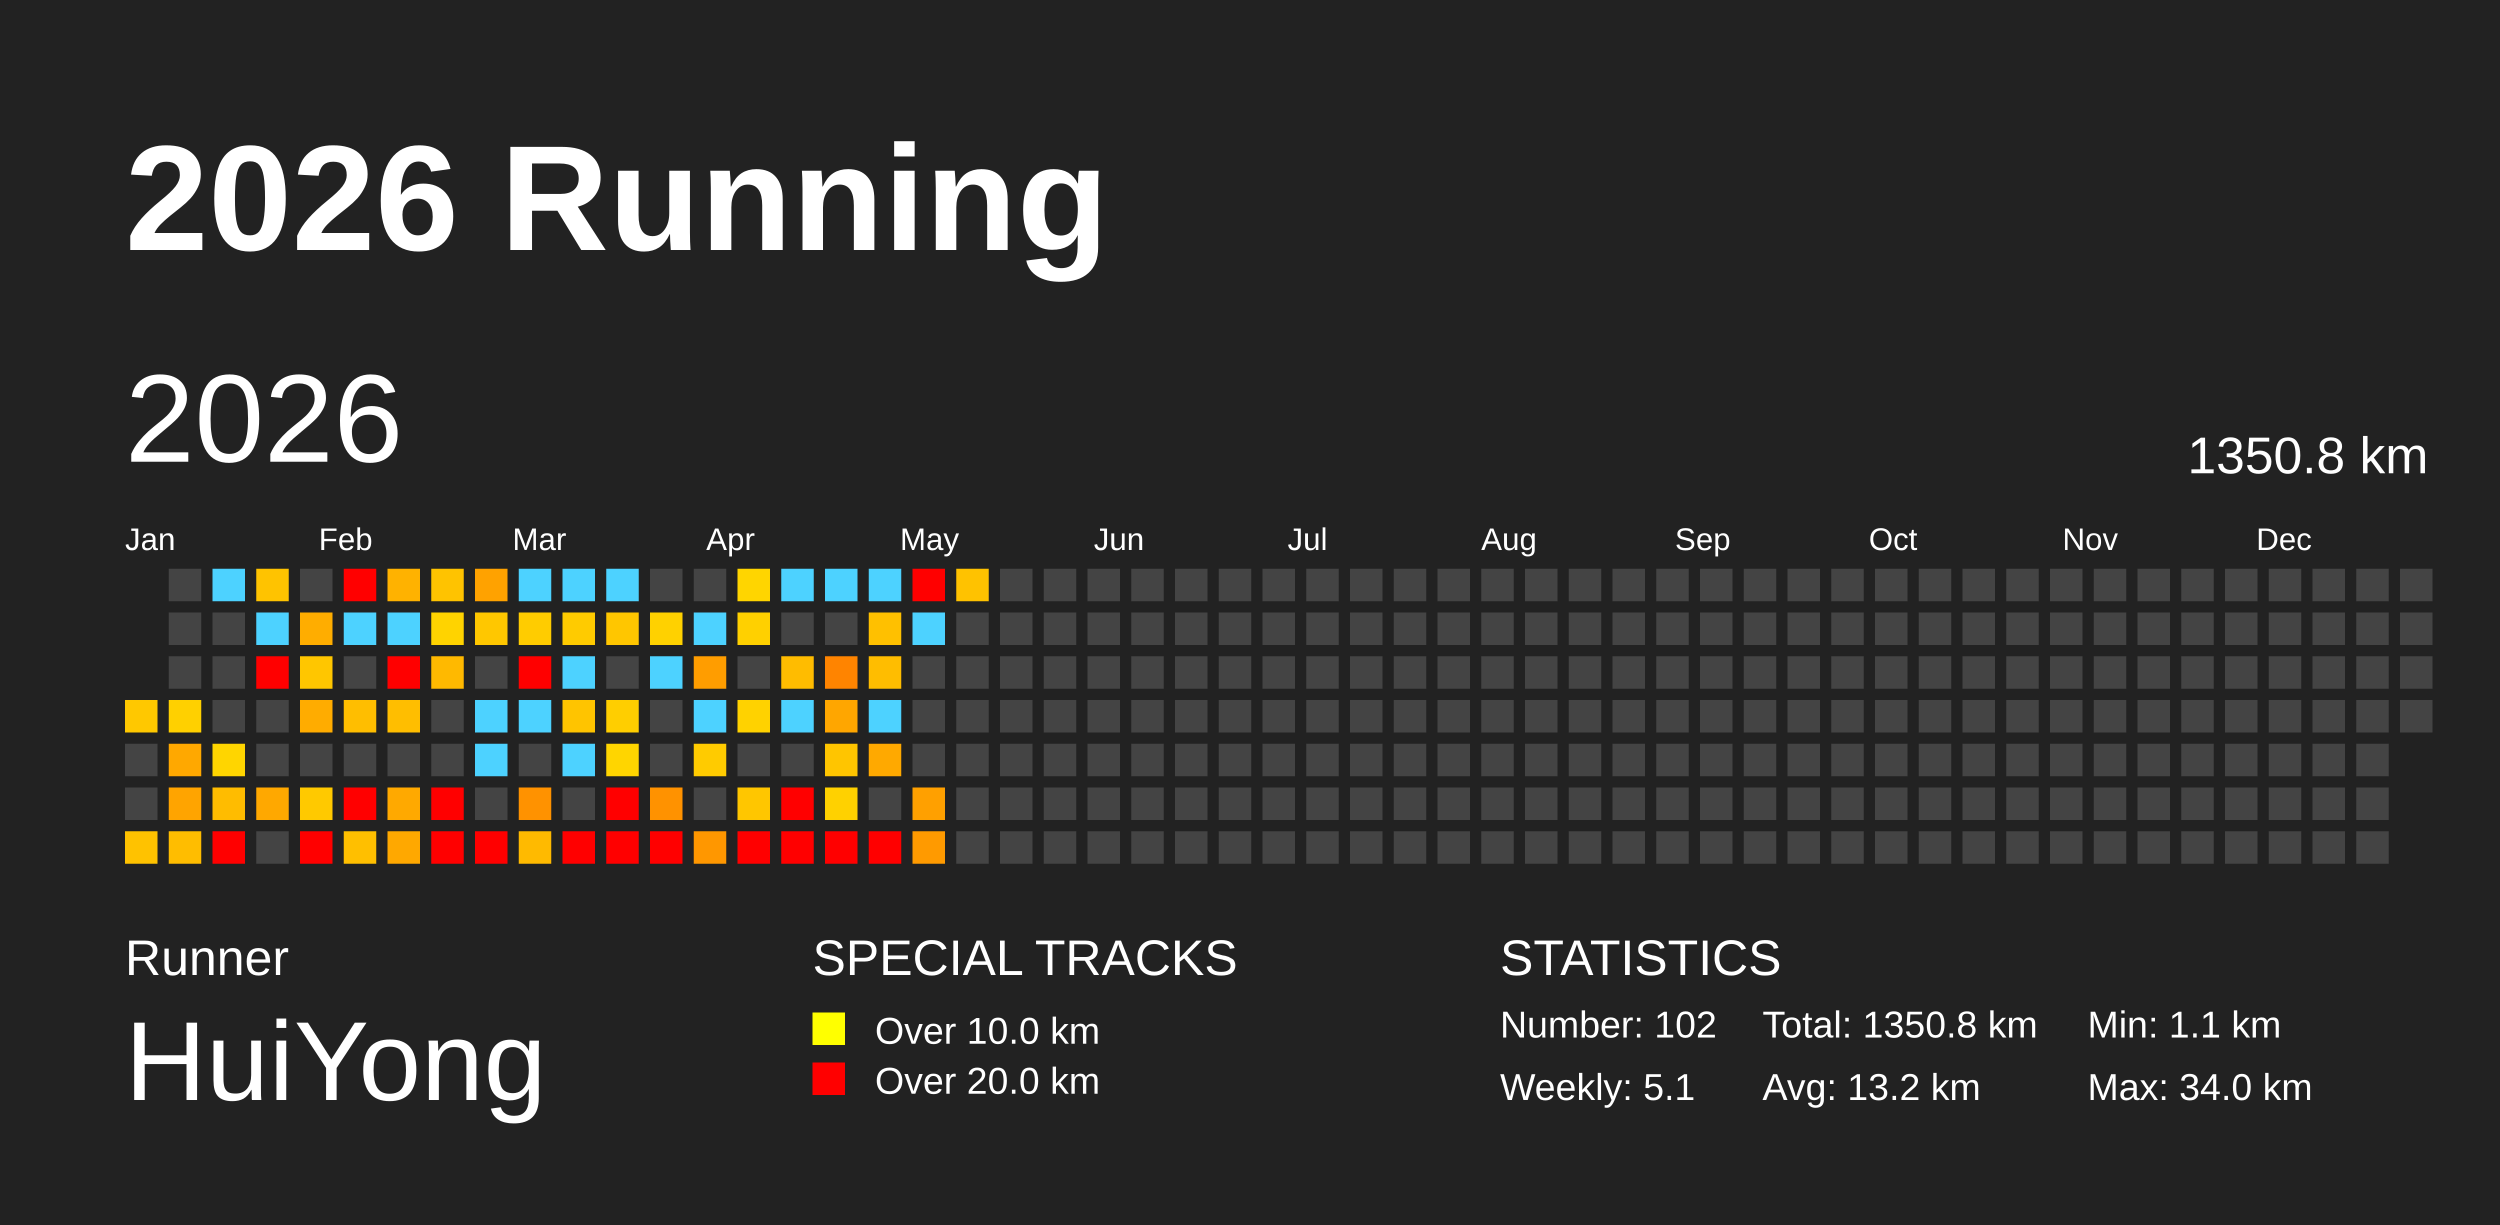
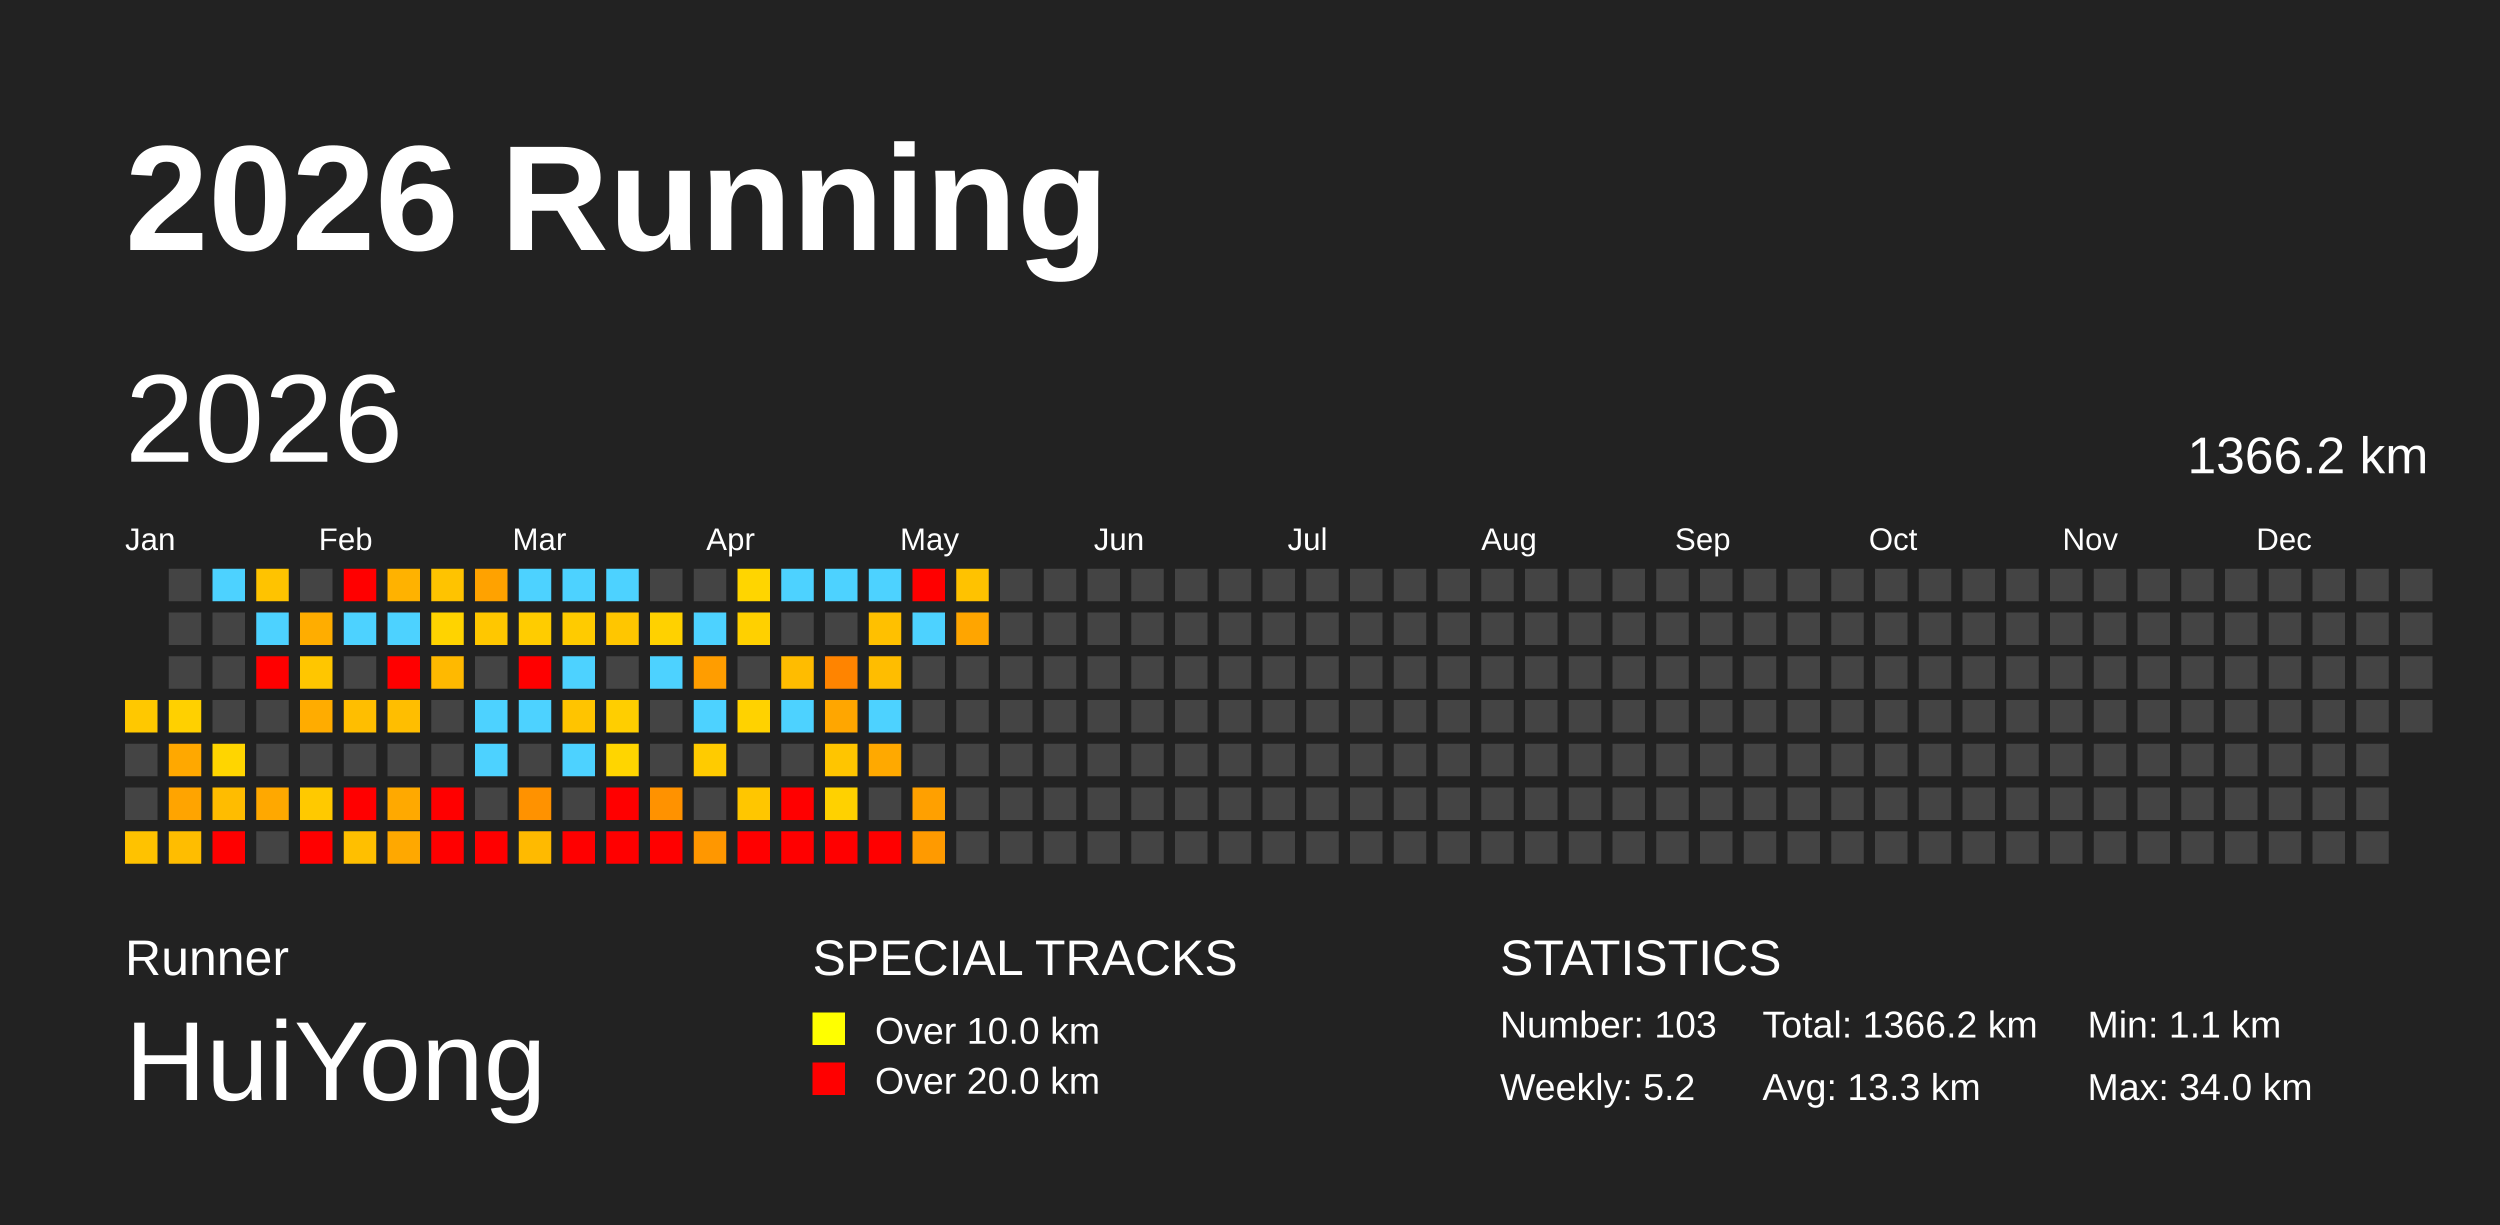
<svg xmlns="http://www.w3.org/2000/svg" baseProfile="full" height="98mm" version="1.1" viewBox="0,0,200,98" width="200mm">
  <defs />
  <rect fill="#222222" height="98" width="200" x="0" y="0" />
  <text fill="#FFFFFF" style="font-size:12px; font-family:Arial; font-weight:bold;" x="10" y="20">2026 Running</text>
  <text fill="#FFFFFF" style="font-size:4px; font-family:Arial" x="10" y="78">Runner</text>
  <text fill="#FFFFFF" style="font-size:9px; font-family:Arial" x="10" y="88">HuiYong</text>
  <text fill="#FFFFFF" style="font-size:4px; font-family:Arial" x="65" y="78">SPECIAL TRACKS</text>
  <rect fill="yellow" height="2.6" width="2.6" x="65" y="81" />
  <text fill="#FFFFFF" style="font-size:3px; font-family:Arial" x="70" y="83.5">Over 10.0 km</text>
  <rect fill="red" height="2.6" width="2.6" x="65" y="85" />
  <text fill="#FFFFFF" style="font-size:3px; font-family:Arial" x="70" y="87.5">Over 20.0 km</text>
  <text fill="#FFFFFF" style="font-size:4px; font-family:Arial" x="120" y="78">STATISTICS</text>
-   <text fill="#FFFFFF" style="font-size:3px; font-family:Arial" x="120" y="83">Number: 102</text>
-   <text fill="#FFFFFF" style="font-size:3px; font-family:Arial" x="120" y="88">Weekly: 5.1</text>
-   <text fill="#FFFFFF" style="font-size:3px; font-family:Arial" x="141" y="83">Total: 1350.8 km</text>
-   <text fill="#FFFFFF" style="font-size:3px; font-family:Arial" x="141" y="88">Avg: 13.2 km</text>
+   <text fill="#FFFFFF" style="font-size:3px; font-family:Arial" x="120" y="83">Number: 103</text>
+   <text fill="#FFFFFF" style="font-size:3px; font-family:Arial" x="120" y="88">Weekly: 5.2</text>
+   <text fill="#FFFFFF" style="font-size:3px; font-family:Arial" x="141" y="83">Total: 1366.2 km</text>
+   <text fill="#FFFFFF" style="font-size:3px; font-family:Arial" x="141" y="88">Avg: 13.3 km</text>
  <text fill="#FFFFFF" style="font-size:3px; font-family:Arial" x="167" y="83">Min: 1.1 km</text>
  <text fill="#FFFFFF" style="font-size:3px; font-family:Arial" x="167" y="88">Max: 34.0 km</text>
  <text dominant-baseline="hanging" fill="#FFFFFF" style="font-size:10.0px; font-family:Arial;" x="10" y="30">2026</text>
-   <text dominant-baseline="hanging" fill="#FFFFFF" style="font-size:4.125px; font-family:Arial;" x="175" y="35">1350.8 km</text>
+   <text dominant-baseline="hanging" fill="#FFFFFF" style="font-size:4.125px; font-family:Arial;" x="175" y="35">1366.2 km</text>
  <text fill="#FFFFFF" style="font-size:2.5px; font-family:Arial" x="10.0" y="44">Jan</text>
  <text fill="#FFFFFF" style="font-size:2.5px; font-family:Arial" x="25.5" y="44">Feb</text>
  <text fill="#FFFFFF" style="font-size:2.5px; font-family:Arial" x="41.0" y="44">Mar</text>
  <text fill="#FFFFFF" style="font-size:2.5px; font-family:Arial" x="56.5" y="44">Apr</text>
  <text fill="#FFFFFF" style="font-size:2.5px; font-family:Arial" x="72.0" y="44">May</text>
  <text fill="#FFFFFF" style="font-size:2.5px; font-family:Arial" x="87.5" y="44">Jun</text>
  <text fill="#FFFFFF" style="font-size:2.5px; font-family:Arial" x="103.0" y="44">Jul</text>
  <text fill="#FFFFFF" style="font-size:2.5px; font-family:Arial" x="118.5" y="44">Aug</text>
  <text fill="#FFFFFF" style="font-size:2.5px; font-family:Arial" x="134.0" y="44">Sep</text>
  <text fill="#FFFFFF" style="font-size:2.5px; font-family:Arial" x="149.5" y="44">Oct</text>
  <text fill="#FFFFFF" style="font-size:2.5px; font-family:Arial" x="165.0" y="44">Nov</text>
  <text fill="#FFFFFF" style="font-size:2.5px; font-family:Arial" x="180.5" y="44">Dec</text>
  <rect fill="#ffc800" height="2.6" width="2.6" x="10.0" y="56.0" />
  <rect fill="#444444" height="2.6" width="2.6" x="10.0" y="59.5" />
  <rect fill="#444444" height="2.6" width="2.6" x="10.0" y="63.0" />
  <rect fill="#ffc200" height="2.6" width="2.6" x="10.0" y="66.5" />
  <rect fill="#444444" height="2.6" width="2.6" x="13.5" y="45.5" />
  <rect fill="#444444" height="2.6" width="2.6" x="13.5" y="49.0" />
  <rect fill="#444444" height="2.6" width="2.6" x="13.5" y="52.5" />
  <rect fill="#ffd000" height="2.6" width="2.6" x="13.5" y="56.0" />
  <rect fill="#ffa800" height="2.6" width="2.6" x="13.5" y="59.5" />
  <rect fill="#ffa400" height="2.6" width="2.6" x="13.5" y="63.0" />
  <rect fill="#ffbd00" height="2.6" width="2.6" x="13.5" y="66.5" />
  <rect fill="#4dd2ff" height="2.6" width="2.6" x="17.0" y="45.5" />
  <rect fill="#444444" height="2.6" width="2.6" x="17.0" y="49.0" />
  <rect fill="#444444" height="2.6" width="2.6" x="17.0" y="52.5" />
  <rect fill="#444444" height="2.6" width="2.6" x="17.0" y="56.0" />
  <rect fill="#ffd500" height="2.6" width="2.6" x="17.0" y="59.5" />
  <rect fill="#ffbc00" height="2.6" width="2.6" x="17.0" y="63.0" />
  <rect fill="red" height="2.6" width="2.6" x="17.0" y="66.5" />
  <rect fill="#ffc300" height="2.6" width="2.6" x="20.5" y="45.5" />
  <rect fill="#4dd2ff" height="2.6" width="2.6" x="20.5" y="49.0" />
  <rect fill="red" height="2.6" width="2.6" x="20.5" y="52.5" />
  <rect fill="#444444" height="2.6" width="2.6" x="20.5" y="56.0" />
  <rect fill="#444444" height="2.6" width="2.6" x="20.5" y="59.5" />
  <rect fill="#ffa800" height="2.6" width="2.6" x="20.5" y="63.0" />
  <rect fill="#444444" height="2.6" width="2.6" x="20.5" y="66.5" />
  <rect fill="#444444" height="2.6" width="2.6" x="24.0" y="45.5" />
  <rect fill="#ffad00" height="2.6" width="2.6" x="24.0" y="49.0" />
  <rect fill="#ffc600" height="2.6" width="2.6" x="24.0" y="52.5" />
  <rect fill="#ffac00" height="2.6" width="2.6" x="24.0" y="56.0" />
  <rect fill="#444444" height="2.6" width="2.6" x="24.0" y="59.5" />
  <rect fill="#ffc900" height="2.6" width="2.6" x="24.0" y="63.0" />
  <rect fill="red" height="2.6" width="2.6" x="24.0" y="66.5" />
  <rect fill="red" height="2.6" width="2.6" x="27.5" y="45.5" />
  <rect fill="#4dd2ff" height="2.6" width="2.6" x="27.5" y="49.0" />
  <rect fill="#444444" height="2.6" width="2.6" x="27.5" y="52.5" />
  <rect fill="#ffbe00" height="2.6" width="2.6" x="27.5" y="56.0" />
  <rect fill="#444444" height="2.6" width="2.6" x="27.5" y="59.5" />
  <rect fill="red" height="2.6" width="2.6" x="27.5" y="63.0" />
  <rect fill="#ffbf00" height="2.6" width="2.6" x="27.5" y="66.5" />
  <rect fill="#ffb200" height="2.6" width="2.6" x="31.0" y="45.5" />
  <rect fill="#4dd2ff" height="2.6" width="2.6" x="31.0" y="49.0" />
  <rect fill="red" height="2.6" width="2.6" x="31.0" y="52.5" />
  <rect fill="#ffbe00" height="2.6" width="2.6" x="31.0" y="56.0" />
  <rect fill="#444444" height="2.6" width="2.6" x="31.0" y="59.5" />
  <rect fill="#ffa900" height="2.6" width="2.6" x="31.0" y="63.0" />
  <rect fill="#ffa800" height="2.6" width="2.6" x="31.0" y="66.5" />
  <rect fill="#ffc300" height="2.6" width="2.6" x="34.5" y="45.5" />
  <rect fill="#ffd300" height="2.6" width="2.6" x="34.5" y="49.0" />
  <rect fill="#ffb900" height="2.6" width="2.6" x="34.5" y="52.5" />
  <rect fill="#444444" height="2.6" width="2.6" x="34.5" y="56.0" />
  <rect fill="#444444" height="2.6" width="2.6" x="34.5" y="59.5" />
  <rect fill="red" height="2.6" width="2.6" x="34.5" y="63.0" />
  <rect fill="red" height="2.6" width="2.6" x="34.5" y="66.5" />
  <rect fill="#ffa200" height="2.6" width="2.6" x="38.0" y="45.5" />
  <rect fill="#ffc700" height="2.6" width="2.6" x="38.0" y="49.0" />
  <rect fill="#444444" height="2.6" width="2.6" x="38.0" y="52.5" />
  <rect fill="#4dd2ff" height="2.6" width="2.6" x="38.0" y="56.0" />
  <rect fill="#4dd2ff" height="2.6" width="2.6" x="38.0" y="59.5" />
  <rect fill="#444444" height="2.6" width="2.6" x="38.0" y="63.0" />
  <rect fill="red" height="2.6" width="2.6" x="38.0" y="66.5" />
  <rect fill="#4dd2ff" height="2.6" width="2.6" x="41.5" y="45.5" />
  <rect fill="#ffcc00" height="2.6" width="2.6" x="41.5" y="49.0" />
  <rect fill="red" height="2.6" width="2.6" x="41.5" y="52.5" />
  <rect fill="#4dd2ff" height="2.6" width="2.6" x="41.5" y="56.0" />
  <rect fill="#444444" height="2.6" width="2.6" x="41.5" y="59.5" />
  <rect fill="#ff9200" height="2.6" width="2.6" x="41.5" y="63.0" />
  <rect fill="#ffba00" height="2.6" width="2.6" x="41.5" y="66.5" />
  <rect fill="#4dd2ff" height="2.6" width="2.6" x="45.0" y="45.5" />
  <rect fill="#ffcb00" height="2.6" width="2.6" x="45.0" y="49.0" />
  <rect fill="#4dd2ff" height="2.6" width="2.6" x="45.0" y="52.5" />
  <rect fill="#ffc400" height="2.6" width="2.6" x="45.0" y="56.0" />
  <rect fill="#4dd2ff" height="2.6" width="2.6" x="45.0" y="59.5" />
  <rect fill="#444444" height="2.6" width="2.6" x="45.0" y="63.0" />
  <rect fill="red" height="2.6" width="2.6" x="45.0" y="66.5" />
  <rect fill="#4dd2ff" height="2.6" width="2.6" x="48.5" y="45.5" />
  <rect fill="#ffc600" height="2.6" width="2.6" x="48.5" y="49.0" />
  <rect fill="#444444" height="2.6" width="2.6" x="48.5" y="52.5" />
  <rect fill="#ffce00" height="2.6" width="2.6" x="48.5" y="56.0" />
  <rect fill="#ffd500" height="2.6" width="2.6" x="48.5" y="59.5" />
  <rect fill="red" height="2.6" width="2.6" x="48.5" y="63.0" />
  <rect fill="red" height="2.6" width="2.6" x="48.5" y="66.5" />
  <rect fill="#444444" height="2.6" width="2.6" x="52.0" y="45.5" />
  <rect fill="#ffd100" height="2.6" width="2.6" x="52.0" y="49.0" />
  <rect fill="#4dd2ff" height="2.6" width="2.6" x="52.0" y="52.5" />
  <rect fill="#444444" height="2.6" width="2.6" x="52.0" y="56.0" />
  <rect fill="#444444" height="2.6" width="2.6" x="52.0" y="59.5" />
  <rect fill="#ff9200" height="2.6" width="2.6" x="52.0" y="63.0" />
  <rect fill="red" height="2.6" width="2.6" x="52.0" y="66.5" />
  <rect fill="#444444" height="2.6" width="2.6" x="55.5" y="45.5" />
  <rect fill="#4dd2ff" height="2.6" width="2.6" x="55.5" y="49.0" />
  <rect fill="#ff9d00" height="2.6" width="2.6" x="55.5" y="52.5" />
  <rect fill="#4dd2ff" height="2.6" width="2.6" x="55.5" y="56.0" />
  <rect fill="#ffcb00" height="2.6" width="2.6" x="55.5" y="59.5" />
  <rect fill="#444444" height="2.6" width="2.6" x="55.5" y="63.0" />
  <rect fill="#ff9700" height="2.6" width="2.6" x="55.5" y="66.5" />
  <rect fill="#ffd500" height="2.6" width="2.6" x="59.0" y="45.5" />
  <rect fill="#ffd000" height="2.6" width="2.6" x="59.0" y="49.0" />
  <rect fill="#444444" height="2.6" width="2.6" x="59.0" y="52.5" />
  <rect fill="#ffd200" height="2.6" width="2.6" x="59.0" y="56.0" />
  <rect fill="#444444" height="2.6" width="2.6" x="59.0" y="59.5" />
  <rect fill="#ffc600" height="2.6" width="2.6" x="59.0" y="63.0" />
  <rect fill="red" height="2.6" width="2.6" x="59.0" y="66.5" />
  <rect fill="#4dd2ff" height="2.6" width="2.6" x="62.5" y="45.5" />
  <rect fill="#444444" height="2.6" width="2.6" x="62.5" y="49.0" />
  <rect fill="#ffbc00" height="2.6" width="2.6" x="62.5" y="52.5" />
  <rect fill="#4dd2ff" height="2.6" width="2.6" x="62.5" y="56.0" />
  <rect fill="#444444" height="2.6" width="2.6" x="62.5" y="59.5" />
  <rect fill="red" height="2.6" width="2.6" x="62.5" y="63.0" />
  <rect fill="red" height="2.6" width="2.6" x="62.5" y="66.5" />
  <rect fill="#4dd2ff" height="2.6" width="2.6" x="66.0" y="45.5" />
  <rect fill="#444444" height="2.6" width="2.6" x="66.0" y="49.0" />
  <rect fill="#ff8400" height="2.6" width="2.6" x="66.0" y="52.5" />
  <rect fill="#ffa600" height="2.6" width="2.6" x="66.0" y="56.0" />
  <rect fill="#ffc500" height="2.6" width="2.6" x="66.0" y="59.5" />
  <rect fill="#ffd100" height="2.6" width="2.6" x="66.0" y="63.0" />
  <rect fill="red" height="2.6" width="2.6" x="66.0" y="66.5" />
  <rect fill="#4dd2ff" height="2.6" width="2.6" x="69.5" y="45.5" />
  <rect fill="#ffc000" height="2.6" width="2.6" x="69.5" y="49.0" />
  <rect fill="#ffbd00" height="2.6" width="2.6" x="69.5" y="52.5" />
  <rect fill="#4dd2ff" height="2.6" width="2.6" x="69.5" y="56.0" />
  <rect fill="#ffa900" height="2.6" width="2.6" x="69.5" y="59.5" />
  <rect fill="#444444" height="2.6" width="2.6" x="69.5" y="63.0" />
  <rect fill="red" height="2.6" width="2.6" x="69.5" y="66.5" />
  <rect fill="red" height="2.6" width="2.6" x="73.0" y="45.5" />
  <rect fill="#4dd2ff" height="2.6" width="2.6" x="73.0" y="49.0" />
  <rect fill="#444444" height="2.6" width="2.6" x="73.0" y="52.5" />
  <rect fill="#444444" height="2.6" width="2.6" x="73.0" y="56.0" />
  <rect fill="#444444" height="2.6" width="2.6" x="73.0" y="59.5" />
  <rect fill="#ffa000" height="2.6" width="2.6" x="73.0" y="63.0" />
  <rect fill="#ff9a00" height="2.6" width="2.6" x="73.0" y="66.5" />
  <rect fill="#ffc200" height="2.6" width="2.6" x="76.5" y="45.5" />
-   <rect fill="#444444" height="2.6" width="2.6" x="76.5" y="49.0" />
+   <rect fill="#ffa500" height="2.6" width="2.6" x="76.5" y="49.0" />
  <rect fill="#444444" height="2.6" width="2.6" x="76.5" y="52.5" />
  <rect fill="#444444" height="2.6" width="2.6" x="76.5" y="56.0" />
  <rect fill="#444444" height="2.6" width="2.6" x="76.5" y="59.5" />
  <rect fill="#444444" height="2.6" width="2.6" x="76.5" y="63.0" />
  <rect fill="#444444" height="2.6" width="2.6" x="76.5" y="66.5" />
  <rect fill="#444444" height="2.6" width="2.6" x="80.0" y="45.5" />
  <rect fill="#444444" height="2.6" width="2.6" x="80.0" y="49.0" />
  <rect fill="#444444" height="2.6" width="2.6" x="80.0" y="52.5" />
  <rect fill="#444444" height="2.6" width="2.6" x="80.0" y="56.0" />
  <rect fill="#444444" height="2.6" width="2.6" x="80.0" y="59.5" />
  <rect fill="#444444" height="2.6" width="2.6" x="80.0" y="63.0" />
  <rect fill="#444444" height="2.6" width="2.6" x="80.0" y="66.5" />
  <rect fill="#444444" height="2.6" width="2.6" x="83.5" y="45.5" />
  <rect fill="#444444" height="2.6" width="2.6" x="83.5" y="49.0" />
  <rect fill="#444444" height="2.6" width="2.6" x="83.5" y="52.5" />
  <rect fill="#444444" height="2.6" width="2.6" x="83.5" y="56.0" />
  <rect fill="#444444" height="2.6" width="2.6" x="83.5" y="59.5" />
  <rect fill="#444444" height="2.6" width="2.6" x="83.5" y="63.0" />
  <rect fill="#444444" height="2.6" width="2.6" x="83.5" y="66.5" />
  <rect fill="#444444" height="2.6" width="2.6" x="87.0" y="45.5" />
  <rect fill="#444444" height="2.6" width="2.6" x="87.0" y="49.0" />
  <rect fill="#444444" height="2.6" width="2.6" x="87.0" y="52.5" />
  <rect fill="#444444" height="2.6" width="2.6" x="87.0" y="56.0" />
  <rect fill="#444444" height="2.6" width="2.6" x="87.0" y="59.5" />
  <rect fill="#444444" height="2.6" width="2.6" x="87.0" y="63.0" />
  <rect fill="#444444" height="2.6" width="2.6" x="87.0" y="66.5" />
  <rect fill="#444444" height="2.6" width="2.6" x="90.5" y="45.5" />
  <rect fill="#444444" height="2.6" width="2.6" x="90.5" y="49.0" />
  <rect fill="#444444" height="2.6" width="2.6" x="90.5" y="52.5" />
  <rect fill="#444444" height="2.6" width="2.6" x="90.5" y="56.0" />
  <rect fill="#444444" height="2.6" width="2.6" x="90.5" y="59.5" />
  <rect fill="#444444" height="2.6" width="2.6" x="90.5" y="63.0" />
  <rect fill="#444444" height="2.6" width="2.6" x="90.5" y="66.5" />
  <rect fill="#444444" height="2.6" width="2.6" x="94.0" y="45.5" />
  <rect fill="#444444" height="2.6" width="2.6" x="94.0" y="49.0" />
  <rect fill="#444444" height="2.6" width="2.6" x="94.0" y="52.5" />
  <rect fill="#444444" height="2.6" width="2.6" x="94.0" y="56.0" />
  <rect fill="#444444" height="2.6" width="2.6" x="94.0" y="59.5" />
  <rect fill="#444444" height="2.6" width="2.6" x="94.0" y="63.0" />
  <rect fill="#444444" height="2.6" width="2.6" x="94.0" y="66.5" />
  <rect fill="#444444" height="2.6" width="2.6" x="97.5" y="45.5" />
  <rect fill="#444444" height="2.6" width="2.6" x="97.5" y="49.0" />
  <rect fill="#444444" height="2.6" width="2.6" x="97.5" y="52.5" />
  <rect fill="#444444" height="2.6" width="2.6" x="97.5" y="56.0" />
  <rect fill="#444444" height="2.6" width="2.6" x="97.5" y="59.5" />
  <rect fill="#444444" height="2.6" width="2.6" x="97.5" y="63.0" />
  <rect fill="#444444" height="2.6" width="2.6" x="97.5" y="66.5" />
  <rect fill="#444444" height="2.6" width="2.6" x="101.0" y="45.5" />
  <rect fill="#444444" height="2.6" width="2.6" x="101.0" y="49.0" />
  <rect fill="#444444" height="2.6" width="2.6" x="101.0" y="52.5" />
  <rect fill="#444444" height="2.6" width="2.6" x="101.0" y="56.0" />
  <rect fill="#444444" height="2.6" width="2.6" x="101.0" y="59.5" />
  <rect fill="#444444" height="2.6" width="2.6" x="101.0" y="63.0" />
  <rect fill="#444444" height="2.6" width="2.6" x="101.0" y="66.5" />
  <rect fill="#444444" height="2.6" width="2.6" x="104.5" y="45.5" />
  <rect fill="#444444" height="2.6" width="2.6" x="104.5" y="49.0" />
  <rect fill="#444444" height="2.6" width="2.6" x="104.5" y="52.5" />
  <rect fill="#444444" height="2.6" width="2.6" x="104.5" y="56.0" />
  <rect fill="#444444" height="2.6" width="2.6" x="104.5" y="59.5" />
  <rect fill="#444444" height="2.6" width="2.6" x="104.5" y="63.0" />
  <rect fill="#444444" height="2.6" width="2.6" x="104.5" y="66.5" />
  <rect fill="#444444" height="2.6" width="2.6" x="108.0" y="45.5" />
  <rect fill="#444444" height="2.6" width="2.6" x="108.0" y="49.0" />
  <rect fill="#444444" height="2.6" width="2.6" x="108.0" y="52.5" />
  <rect fill="#444444" height="2.6" width="2.6" x="108.0" y="56.0" />
  <rect fill="#444444" height="2.6" width="2.6" x="108.0" y="59.5" />
  <rect fill="#444444" height="2.6" width="2.6" x="108.0" y="63.0" />
  <rect fill="#444444" height="2.6" width="2.6" x="108.0" y="66.5" />
  <rect fill="#444444" height="2.6" width="2.6" x="111.5" y="45.5" />
  <rect fill="#444444" height="2.6" width="2.6" x="111.5" y="49.0" />
  <rect fill="#444444" height="2.6" width="2.6" x="111.5" y="52.5" />
  <rect fill="#444444" height="2.6" width="2.6" x="111.5" y="56.0" />
  <rect fill="#444444" height="2.6" width="2.6" x="111.5" y="59.5" />
  <rect fill="#444444" height="2.6" width="2.6" x="111.5" y="63.0" />
  <rect fill="#444444" height="2.6" width="2.6" x="111.5" y="66.5" />
  <rect fill="#444444" height="2.6" width="2.6" x="115.0" y="45.5" />
  <rect fill="#444444" height="2.6" width="2.6" x="115.0" y="49.0" />
  <rect fill="#444444" height="2.6" width="2.6" x="115.0" y="52.5" />
  <rect fill="#444444" height="2.6" width="2.6" x="115.0" y="56.0" />
  <rect fill="#444444" height="2.6" width="2.6" x="115.0" y="59.5" />
  <rect fill="#444444" height="2.6" width="2.6" x="115.0" y="63.0" />
  <rect fill="#444444" height="2.6" width="2.6" x="115.0" y="66.5" />
  <rect fill="#444444" height="2.6" width="2.6" x="118.5" y="45.5" />
  <rect fill="#444444" height="2.6" width="2.6" x="118.5" y="49.0" />
  <rect fill="#444444" height="2.6" width="2.6" x="118.5" y="52.5" />
  <rect fill="#444444" height="2.6" width="2.6" x="118.5" y="56.0" />
  <rect fill="#444444" height="2.6" width="2.6" x="118.5" y="59.5" />
  <rect fill="#444444" height="2.6" width="2.6" x="118.5" y="63.0" />
  <rect fill="#444444" height="2.6" width="2.6" x="118.5" y="66.5" />
  <rect fill="#444444" height="2.6" width="2.6" x="122.0" y="45.5" />
  <rect fill="#444444" height="2.6" width="2.6" x="122.0" y="49.0" />
  <rect fill="#444444" height="2.6" width="2.6" x="122.0" y="52.5" />
  <rect fill="#444444" height="2.6" width="2.6" x="122.0" y="56.0" />
  <rect fill="#444444" height="2.6" width="2.6" x="122.0" y="59.5" />
  <rect fill="#444444" height="2.6" width="2.6" x="122.0" y="63.0" />
  <rect fill="#444444" height="2.6" width="2.6" x="122.0" y="66.5" />
  <rect fill="#444444" height="2.6" width="2.6" x="125.5" y="45.5" />
  <rect fill="#444444" height="2.6" width="2.6" x="125.5" y="49.0" />
  <rect fill="#444444" height="2.6" width="2.6" x="125.5" y="52.5" />
  <rect fill="#444444" height="2.6" width="2.6" x="125.5" y="56.0" />
  <rect fill="#444444" height="2.6" width="2.6" x="125.5" y="59.5" />
  <rect fill="#444444" height="2.6" width="2.6" x="125.5" y="63.0" />
  <rect fill="#444444" height="2.6" width="2.6" x="125.5" y="66.5" />
  <rect fill="#444444" height="2.6" width="2.6" x="129.0" y="45.5" />
  <rect fill="#444444" height="2.6" width="2.6" x="129.0" y="49.0" />
  <rect fill="#444444" height="2.6" width="2.6" x="129.0" y="52.5" />
  <rect fill="#444444" height="2.6" width="2.6" x="129.0" y="56.0" />
  <rect fill="#444444" height="2.6" width="2.6" x="129.0" y="59.5" />
  <rect fill="#444444" height="2.6" width="2.6" x="129.0" y="63.0" />
  <rect fill="#444444" height="2.6" width="2.6" x="129.0" y="66.5" />
  <rect fill="#444444" height="2.6" width="2.6" x="132.5" y="45.5" />
  <rect fill="#444444" height="2.6" width="2.6" x="132.5" y="49.0" />
  <rect fill="#444444" height="2.6" width="2.6" x="132.5" y="52.5" />
  <rect fill="#444444" height="2.6" width="2.6" x="132.5" y="56.0" />
  <rect fill="#444444" height="2.6" width="2.6" x="132.5" y="59.5" />
  <rect fill="#444444" height="2.6" width="2.6" x="132.5" y="63.0" />
  <rect fill="#444444" height="2.6" width="2.6" x="132.5" y="66.5" />
  <rect fill="#444444" height="2.6" width="2.6" x="136.0" y="45.5" />
  <rect fill="#444444" height="2.6" width="2.6" x="136.0" y="49.0" />
  <rect fill="#444444" height="2.6" width="2.6" x="136.0" y="52.5" />
  <rect fill="#444444" height="2.6" width="2.6" x="136.0" y="56.0" />
  <rect fill="#444444" height="2.6" width="2.6" x="136.0" y="59.5" />
  <rect fill="#444444" height="2.6" width="2.6" x="136.0" y="63.0" />
  <rect fill="#444444" height="2.6" width="2.6" x="136.0" y="66.5" />
  <rect fill="#444444" height="2.6" width="2.6" x="139.5" y="45.5" />
  <rect fill="#444444" height="2.6" width="2.6" x="139.5" y="49.0" />
  <rect fill="#444444" height="2.6" width="2.6" x="139.5" y="52.5" />
  <rect fill="#444444" height="2.6" width="2.6" x="139.5" y="56.0" />
  <rect fill="#444444" height="2.6" width="2.6" x="139.5" y="59.5" />
  <rect fill="#444444" height="2.6" width="2.6" x="139.5" y="63.0" />
  <rect fill="#444444" height="2.6" width="2.6" x="139.5" y="66.5" />
  <rect fill="#444444" height="2.6" width="2.6" x="143.0" y="45.5" />
  <rect fill="#444444" height="2.6" width="2.6" x="143.0" y="49.0" />
  <rect fill="#444444" height="2.6" width="2.6" x="143.0" y="52.5" />
  <rect fill="#444444" height="2.6" width="2.6" x="143.0" y="56.0" />
  <rect fill="#444444" height="2.6" width="2.6" x="143.0" y="59.5" />
  <rect fill="#444444" height="2.6" width="2.6" x="143.0" y="63.0" />
  <rect fill="#444444" height="2.6" width="2.6" x="143.0" y="66.5" />
  <rect fill="#444444" height="2.6" width="2.6" x="146.5" y="45.5" />
  <rect fill="#444444" height="2.6" width="2.6" x="146.5" y="49.0" />
  <rect fill="#444444" height="2.6" width="2.6" x="146.5" y="52.5" />
  <rect fill="#444444" height="2.6" width="2.6" x="146.5" y="56.0" />
  <rect fill="#444444" height="2.6" width="2.6" x="146.5" y="59.5" />
  <rect fill="#444444" height="2.6" width="2.6" x="146.5" y="63.0" />
  <rect fill="#444444" height="2.6" width="2.6" x="146.5" y="66.5" />
  <rect fill="#444444" height="2.6" width="2.6" x="150.0" y="45.5" />
  <rect fill="#444444" height="2.6" width="2.6" x="150.0" y="49.0" />
  <rect fill="#444444" height="2.6" width="2.6" x="150.0" y="52.5" />
  <rect fill="#444444" height="2.6" width="2.6" x="150.0" y="56.0" />
  <rect fill="#444444" height="2.6" width="2.6" x="150.0" y="59.5" />
  <rect fill="#444444" height="2.6" width="2.6" x="150.0" y="63.0" />
  <rect fill="#444444" height="2.6" width="2.6" x="150.0" y="66.5" />
  <rect fill="#444444" height="2.6" width="2.6" x="153.5" y="45.5" />
  <rect fill="#444444" height="2.6" width="2.6" x="153.5" y="49.0" />
  <rect fill="#444444" height="2.6" width="2.6" x="153.5" y="52.5" />
  <rect fill="#444444" height="2.6" width="2.6" x="153.5" y="56.0" />
  <rect fill="#444444" height="2.6" width="2.6" x="153.5" y="59.5" />
  <rect fill="#444444" height="2.6" width="2.6" x="153.5" y="63.0" />
  <rect fill="#444444" height="2.6" width="2.6" x="153.5" y="66.5" />
  <rect fill="#444444" height="2.6" width="2.6" x="157.0" y="45.5" />
  <rect fill="#444444" height="2.6" width="2.6" x="157.0" y="49.0" />
  <rect fill="#444444" height="2.6" width="2.6" x="157.0" y="52.5" />
  <rect fill="#444444" height="2.6" width="2.6" x="157.0" y="56.0" />
  <rect fill="#444444" height="2.6" width="2.6" x="157.0" y="59.5" />
  <rect fill="#444444" height="2.6" width="2.6" x="157.0" y="63.0" />
  <rect fill="#444444" height="2.6" width="2.6" x="157.0" y="66.5" />
  <rect fill="#444444" height="2.6" width="2.6" x="160.5" y="45.5" />
  <rect fill="#444444" height="2.6" width="2.6" x="160.5" y="49.0" />
  <rect fill="#444444" height="2.6" width="2.6" x="160.5" y="52.5" />
  <rect fill="#444444" height="2.6" width="2.6" x="160.5" y="56.0" />
  <rect fill="#444444" height="2.6" width="2.6" x="160.5" y="59.5" />
  <rect fill="#444444" height="2.6" width="2.6" x="160.5" y="63.0" />
  <rect fill="#444444" height="2.6" width="2.6" x="160.5" y="66.5" />
  <rect fill="#444444" height="2.6" width="2.6" x="164.0" y="45.5" />
  <rect fill="#444444" height="2.6" width="2.6" x="164.0" y="49.0" />
  <rect fill="#444444" height="2.6" width="2.6" x="164.0" y="52.5" />
  <rect fill="#444444" height="2.6" width="2.6" x="164.0" y="56.0" />
  <rect fill="#444444" height="2.6" width="2.6" x="164.0" y="59.5" />
  <rect fill="#444444" height="2.6" width="2.6" x="164.0" y="63.0" />
  <rect fill="#444444" height="2.6" width="2.6" x="164.0" y="66.5" />
  <rect fill="#444444" height="2.6" width="2.6" x="167.5" y="45.5" />
  <rect fill="#444444" height="2.6" width="2.6" x="167.5" y="49.0" />
  <rect fill="#444444" height="2.6" width="2.6" x="167.5" y="52.5" />
  <rect fill="#444444" height="2.6" width="2.6" x="167.5" y="56.0" />
  <rect fill="#444444" height="2.6" width="2.6" x="167.5" y="59.5" />
  <rect fill="#444444" height="2.6" width="2.6" x="167.5" y="63.0" />
  <rect fill="#444444" height="2.6" width="2.6" x="167.5" y="66.5" />
  <rect fill="#444444" height="2.6" width="2.6" x="171.0" y="45.5" />
  <rect fill="#444444" height="2.6" width="2.6" x="171.0" y="49.0" />
  <rect fill="#444444" height="2.6" width="2.6" x="171.0" y="52.5" />
  <rect fill="#444444" height="2.6" width="2.6" x="171.0" y="56.0" />
  <rect fill="#444444" height="2.6" width="2.6" x="171.0" y="59.5" />
  <rect fill="#444444" height="2.6" width="2.6" x="171.0" y="63.0" />
  <rect fill="#444444" height="2.6" width="2.6" x="171.0" y="66.5" />
  <rect fill="#444444" height="2.6" width="2.6" x="174.5" y="45.5" />
  <rect fill="#444444" height="2.6" width="2.6" x="174.5" y="49.0" />
  <rect fill="#444444" height="2.6" width="2.6" x="174.5" y="52.5" />
  <rect fill="#444444" height="2.6" width="2.6" x="174.5" y="56.0" />
  <rect fill="#444444" height="2.6" width="2.6" x="174.5" y="59.5" />
  <rect fill="#444444" height="2.6" width="2.6" x="174.5" y="63.0" />
  <rect fill="#444444" height="2.6" width="2.6" x="174.5" y="66.5" />
  <rect fill="#444444" height="2.6" width="2.6" x="178.0" y="45.5" />
  <rect fill="#444444" height="2.6" width="2.6" x="178.0" y="49.0" />
  <rect fill="#444444" height="2.6" width="2.6" x="178.0" y="52.5" />
  <rect fill="#444444" height="2.6" width="2.6" x="178.0" y="56.0" />
  <rect fill="#444444" height="2.6" width="2.6" x="178.0" y="59.5" />
  <rect fill="#444444" height="2.6" width="2.6" x="178.0" y="63.0" />
  <rect fill="#444444" height="2.6" width="2.6" x="178.0" y="66.5" />
  <rect fill="#444444" height="2.6" width="2.6" x="181.5" y="45.5" />
  <rect fill="#444444" height="2.6" width="2.6" x="181.5" y="49.0" />
  <rect fill="#444444" height="2.6" width="2.6" x="181.5" y="52.5" />
  <rect fill="#444444" height="2.6" width="2.6" x="181.5" y="56.0" />
  <rect fill="#444444" height="2.6" width="2.6" x="181.5" y="59.5" />
  <rect fill="#444444" height="2.6" width="2.6" x="181.5" y="63.0" />
  <rect fill="#444444" height="2.6" width="2.6" x="181.5" y="66.5" />
  <rect fill="#444444" height="2.6" width="2.6" x="185.0" y="45.5" />
  <rect fill="#444444" height="2.6" width="2.6" x="185.0" y="49.0" />
  <rect fill="#444444" height="2.6" width="2.6" x="185.0" y="52.5" />
  <rect fill="#444444" height="2.6" width="2.6" x="185.0" y="56.0" />
  <rect fill="#444444" height="2.6" width="2.6" x="185.0" y="59.5" />
  <rect fill="#444444" height="2.6" width="2.6" x="185.0" y="63.0" />
  <rect fill="#444444" height="2.6" width="2.6" x="185.0" y="66.5" />
  <rect fill="#444444" height="2.6" width="2.6" x="188.5" y="45.5" />
  <rect fill="#444444" height="2.6" width="2.6" x="188.5" y="49.0" />
  <rect fill="#444444" height="2.6" width="2.6" x="188.5" y="52.5" />
  <rect fill="#444444" height="2.6" width="2.6" x="188.5" y="56.0" />
  <rect fill="#444444" height="2.6" width="2.6" x="188.5" y="59.5" />
  <rect fill="#444444" height="2.6" width="2.6" x="188.5" y="63.0" />
  <rect fill="#444444" height="2.6" width="2.6" x="188.5" y="66.5" />
  <rect fill="#444444" height="2.6" width="2.6" x="192.0" y="45.5" />
  <rect fill="#444444" height="2.6" width="2.6" x="192.0" y="49.0" />
  <rect fill="#444444" height="2.6" width="2.6" x="192.0" y="52.5" />
  <rect fill="#444444" height="2.6" width="2.6" x="192.0" y="56.0" />
</svg>
